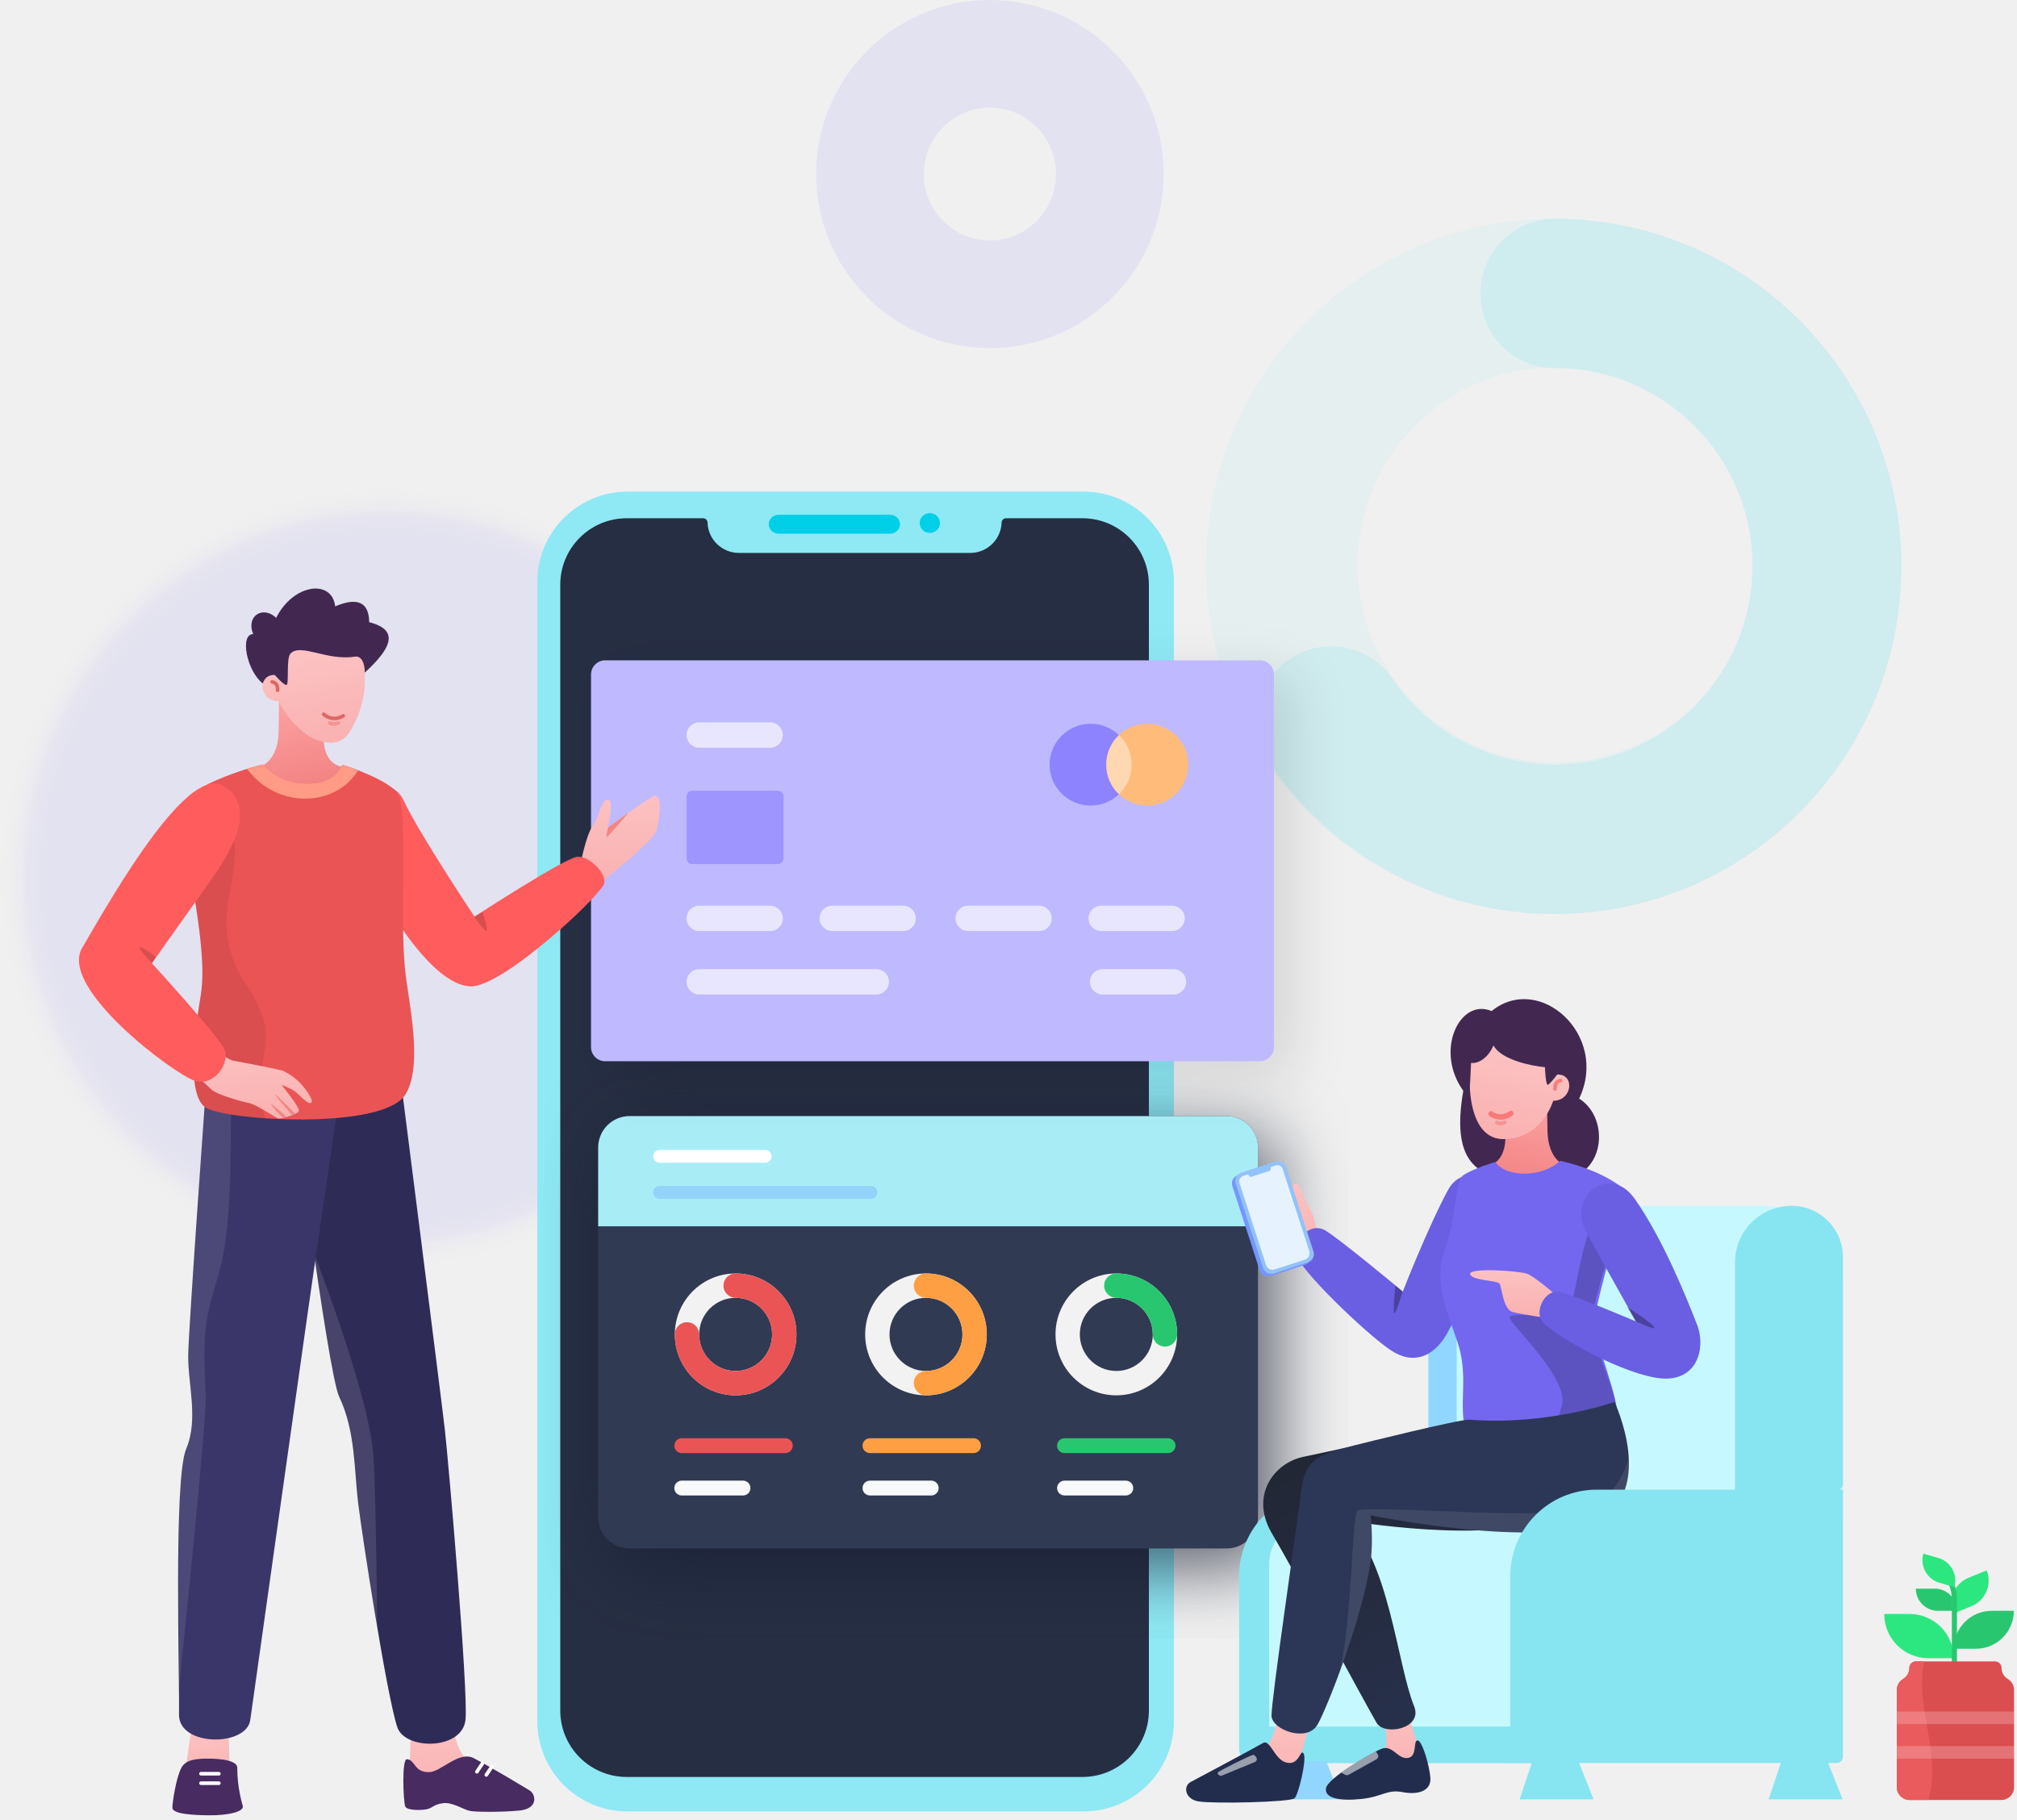
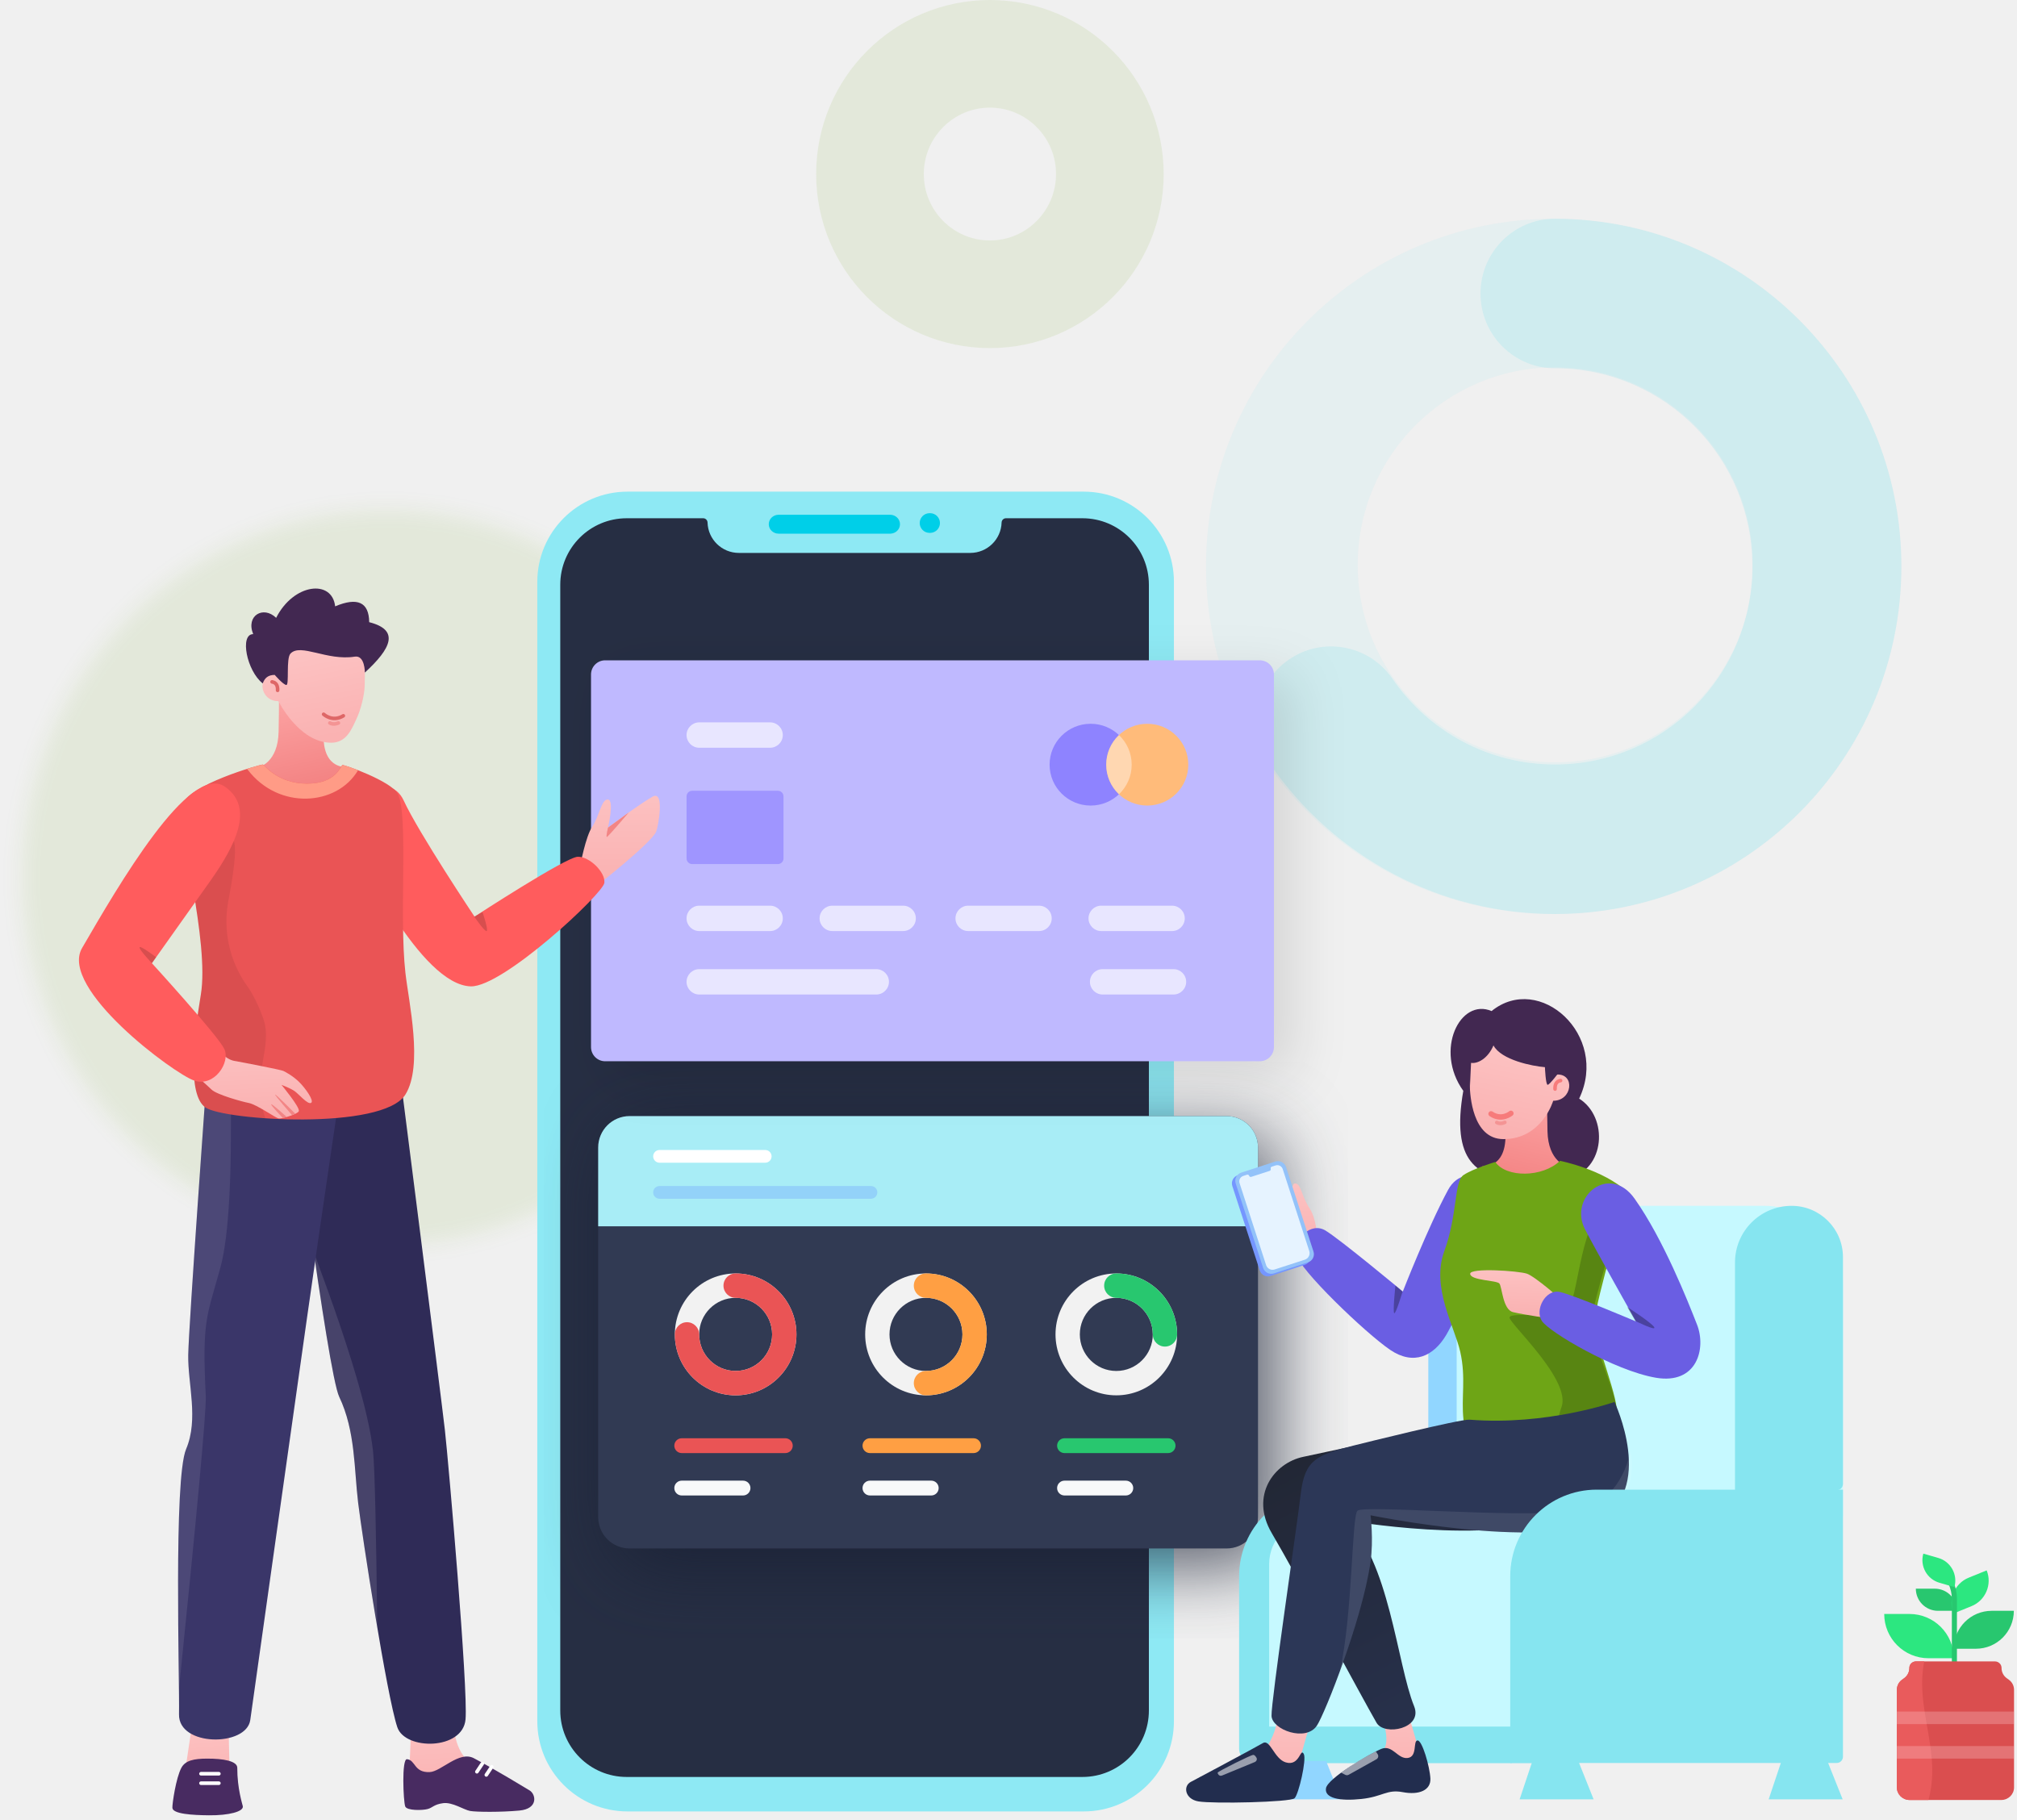
<svg xmlns="http://www.w3.org/2000/svg" width="562" height="507" viewBox="0 0 562 507" fill="none">
  <g id="Illustration">
    <g id="Shape">
      <g id="Oval" opacity="0.1" filter="url(#filter0_f)">
-         <ellipse cx="107.745" cy="244.5" rx="101.745" ry="102.5" fill="#7367F0" />
+         <ellipse cx="107.745" cy="244.5" rx="101.745" ry="102.5" fill="#6ea516" />
      </g>
      <path id="Oval_2" opacity="0.05" fill-rule="evenodd" clip-rule="evenodd" d="M336.032 157.826C336.032 104.326 379.404 60.956 432.906 60.956C486.408 60.956 529.78 104.326 529.78 157.826C529.78 211.326 486.408 254.696 432.906 254.696C379.404 254.696 336.032 211.326 336.032 157.826ZM488.389 157.386C488.389 126.988 463.745 102.346 433.347 102.346C402.948 102.346 378.304 126.988 378.304 157.386C378.304 187.784 402.948 212.426 433.347 212.426C463.745 212.426 488.389 187.784 488.389 157.386Z" fill="#00CFE8" />
-       <ellipse id="Oval_3" opacity="0.1" cx="275.822" cy="48.5" rx="33.416" ry="33.5" stroke="#7367F0" stroke-width="30" />
+       <ellipse id="Oval_3" opacity="0.1" cx="275.822" cy="48.5" rx="33.416" ry="33.5" stroke="#6ea516" stroke-width="30" />
      <path id="Path" opacity="0.1" d="M433.272 60.956C486.572 60.956 529.78 104.326 529.78 157.826C529.78 211.326 486.572 254.696 433.272 254.696C401.162 254.696 371.688 238.816 353.798 212.796C347.287 203.326 349.657 190.352 359.091 183.817C368.431 177.348 381.193 179.615 387.764 188.849L387.961 189.131C398.182 203.997 414.951 213.032 433.272 213.032C463.647 213.032 488.271 188.315 488.271 157.826C488.271 127.642 464.137 103.116 434.181 102.628L433.272 102.621C421.809 102.621 412.517 93.294 412.517 81.789C412.517 70.283 421.809 60.956 433.272 60.956Z" fill="#00CFE8" />
    </g>
    <g id="Mobile Banking App">
      <g id="Phone3">
        <path id="Rectangle" fill-rule="evenodd" clip-rule="evenodd" d="M149.71 162.137C149.71 148.254 160.964 137 174.847 137H301.957C315.84 137 327.094 148.254 327.094 162.137V479.625C327.094 493.508 315.84 504.762 301.957 504.762H174.847C160.964 504.762 149.71 493.508 149.71 479.625V162.137Z" fill="#8EE9F4" />
        <g id="Group 48">
          <path id="Rectangle_2" fill-rule="evenodd" clip-rule="evenodd" d="M156.107 162.933C156.107 152.703 164.4 144.411 174.629 144.411H195.926C196.585 144.411 197.124 144.935 197.144 145.594V145.594C197.28 150.315 201.147 154.072 205.87 154.072H270.352C275.075 154.072 278.942 150.315 279.079 145.594V145.594C279.098 144.935 279.637 144.411 280.297 144.411H301.593C311.822 144.411 320.115 152.703 320.115 162.933V476.634C320.115 486.863 311.822 495.156 301.593 495.156H174.629C164.4 495.156 156.107 486.863 156.107 476.634V162.933Z" fill="#262E43" />
          <mask id="mask0" mask-type="alpha" maskUnits="userSpaceOnUse" x="156" y="144" width="165" height="352">
            <path id="Rectangle_3" fill-rule="evenodd" clip-rule="evenodd" d="M156.107 162.933C156.107 152.703 164.4 144.411 174.629 144.411H195.926C196.585 144.411 197.124 144.935 197.144 145.594V145.594C197.28 150.315 201.147 154.072 205.87 154.072H270.352C275.075 154.072 278.942 150.315 279.079 145.594V145.594C279.098 144.935 279.637 144.411 280.297 144.411H301.593C311.822 144.411 320.115 152.703 320.115 162.933V476.634C320.115 486.863 311.822 495.156 301.593 495.156H174.629C164.4 495.156 156.107 486.863 156.107 476.634V162.933Z" fill="white" />
          </mask>
          <g mask="url(#mask0)">
            <ellipse id="Oval_4" cx="218.287" cy="357.888" rx="14.067" ry="14.053" fill="#E97EFF" fill-opacity="0.549" />
            <path id="Rectangle_4" fill-rule="evenodd" clip-rule="evenodd" d="M176.086 209.239C176.086 206.692 178.15 204.628 180.697 204.628H296.76C299.307 204.628 301.371 206.692 301.371 209.239V209.239C301.371 211.785 299.307 213.85 296.76 213.85H180.697C178.15 213.85 176.086 211.785 176.086 209.239V209.239Z" fill="#E97EFF" fill-opacity="0.549" />
          </g>
        </g>
        <path id="Path_2" d="M248.017 143.438C249.534 143.438 250.764 144.618 250.764 146.073C250.764 147.496 249.588 148.656 248.118 148.706L248.017 148.708H216.95C215.432 148.708 214.202 147.529 214.202 146.073C214.202 144.65 215.378 143.491 216.849 143.44L216.95 143.438H248.017Z" fill="#00CFE8" />
        <path id="Path_3" d="M259.151 142.999C260.669 142.999 261.899 144.228 261.899 145.744C261.899 147.226 260.723 148.434 259.252 148.487L259.151 148.489H259.007C257.49 148.489 256.26 147.26 256.26 145.744C256.26 144.262 257.436 143.054 258.907 143.001L259.007 142.999H259.151Z" fill="#00CFE8" />
      </g>
      <g id="BoardPieChart">
        <g id="Rectangle_5" filter="url(#filter1_d)">
          <path fill-rule="evenodd" clip-rule="evenodd" d="M166.672 319.757C166.672 314.921 170.592 311 175.429 311H341.763C346.6 311 350.52 314.921 350.52 319.757V422.729C350.52 427.565 346.6 431.486 341.763 431.486H175.429C170.592 431.486 166.672 427.565 166.672 422.729V319.757Z" fill="#313A53" />
        </g>
        <mask id="mask1" mask-type="alpha" maskUnits="userSpaceOnUse" x="166" y="311" width="185" height="121">
          <path id="Rectangle_6" fill-rule="evenodd" clip-rule="evenodd" d="M166.672 319.757C166.672 314.921 170.592 311 175.429 311H341.763C346.6 311 350.52 314.921 350.52 319.757V422.729C350.52 427.565 346.6 431.486 341.763 431.486H175.429C170.592 431.486 166.672 427.565 166.672 422.729V319.757Z" fill="white" />
        </mask>
        <g mask="url(#mask1)">
          <path id="Rectangle_7" fill-rule="evenodd" clip-rule="evenodd" d="M162.547 306.275H355.234V341.712H162.547L162.547 306.275Z" fill="#A8EDF6" />
          <path id="Rectangle_8" opacity="0.366" fill-rule="evenodd" clip-rule="evenodd" d="M181.992 332.262C181.992 331.284 182.785 330.49 183.764 330.49H242.682C243.66 330.49 244.453 331.284 244.453 332.262V332.262C244.453 333.241 243.66 334.034 242.682 334.034H183.764C182.785 334.034 181.992 333.241 181.992 332.262V332.262Z" fill="#6FA3FF" />
          <rect id="Rectangle_9" x="181.992" y="320.45" width="32.998" height="3.544" rx="1.772" fill="white" />
          <rect id="Rectangle_10" x="187.885" y="400.774" width="32.998" height="4.134" rx="2.067" fill="#EA5455" />
          <path id="Rectangle_11" fill-rule="evenodd" clip-rule="evenodd" d="M187.885 414.653C187.885 413.512 188.81 412.586 189.952 412.586H207.031C208.173 412.586 209.098 413.512 209.098 414.653V414.653C209.098 415.795 208.173 416.72 207.031 416.72H189.952C188.81 416.72 187.885 415.795 187.885 414.653V414.653Z" fill="#F8F9FA" />
          <rect id="Rectangle_12" x="240.329" y="400.774" width="32.998" height="4.134" rx="2.067" fill="#FF9F43" />
          <path id="Rectangle_13" fill-rule="evenodd" clip-rule="evenodd" d="M240.329 414.653C240.329 413.512 241.255 412.586 242.396 412.586H259.475C260.617 412.586 261.542 413.512 261.542 414.653V414.653C261.542 415.795 260.617 416.72 259.475 416.72H242.396C241.255 416.72 240.329 415.795 240.329 414.653V414.653Z" fill="#F8F9FA" />
          <rect id="Rectangle_14" x="294.541" y="400.774" width="32.998" height="4.134" rx="2.067" fill="#28C76F" />
          <path id="Rectangle_15" fill-rule="evenodd" clip-rule="evenodd" d="M294.541 414.653C294.541 413.512 295.467 412.586 296.608 412.586H313.687C314.829 412.586 315.754 413.512 315.754 414.653V414.653C315.754 415.795 314.829 416.72 313.687 416.72H296.608C295.467 416.72 294.541 415.795 294.541 414.653V414.653Z" fill="#F8F9FA" />
          <g id="Group 3">
            <path id="Oval_5" fill-rule="evenodd" clip-rule="evenodd" d="M311.04 388.814C320.396 388.814 327.981 381.211 327.981 371.834C327.981 362.456 320.396 354.853 311.04 354.853C301.683 354.853 294.099 362.456 294.099 371.834C294.099 381.211 301.683 388.814 311.04 388.814ZM311.04 382.022C305.426 382.022 300.875 377.46 300.875 371.834C300.875 366.207 305.426 361.645 311.04 361.645C316.654 361.645 321.204 366.207 321.204 371.834C321.204 377.46 316.654 382.022 311.04 382.022Z" fill="#F2F2F2" />
            <path id="Path_4" fill-rule="evenodd" clip-rule="evenodd" d="M327.981 371.834C327.981 362.456 320.396 354.853 311.04 354.853C309.168 354.853 307.651 356.374 307.651 358.249C307.651 360.125 309.168 361.645 311.04 361.645C316.59 361.645 321.101 366.104 321.203 371.642L321.204 371.834C321.204 373.709 322.721 375.23 324.593 375.23C326.464 375.23 327.981 373.709 327.981 371.834Z" fill="#28C76F" />
          </g>
          <g id="Group 4">
            <path id="Oval_6" fill-rule="evenodd" clip-rule="evenodd" d="M258.007 388.814C267.363 388.814 274.948 381.211 274.948 371.834C274.948 362.456 267.363 354.853 258.007 354.853C248.65 354.853 241.065 362.456 241.065 371.834C241.065 381.211 248.65 388.814 258.007 388.814ZM258.007 382.022C252.393 382.022 247.842 377.46 247.842 371.834C247.842 366.207 252.393 361.645 258.007 361.645C263.62 361.645 268.171 366.207 268.171 371.834C268.171 377.46 263.62 382.022 258.007 382.022Z" fill="#F2F2F2" />
            <path id="Path_5" d="M258.006 388.814C267.363 388.814 274.948 381.211 274.948 371.834C274.948 362.456 267.363 354.853 258.006 354.853C256.135 354.853 254.618 356.374 254.618 358.249C254.618 360.125 256.135 361.645 258.006 361.645C263.62 361.645 268.171 366.207 268.171 371.834C268.171 377.396 263.723 381.918 258.197 382.02L258.006 382.022C256.135 382.022 254.618 383.542 254.618 385.418C254.618 387.293 256.135 388.814 258.006 388.814Z" fill="#FF9F43" />
          </g>
          <g id="Group 6">
            <path id="Oval_7" fill-rule="evenodd" clip-rule="evenodd" d="M204.973 388.814C214.33 388.814 221.915 381.211 221.915 371.834C221.915 362.456 214.33 354.853 204.973 354.853C195.617 354.853 188.032 362.456 188.032 371.834C188.032 381.211 195.617 388.814 204.973 388.814ZM204.973 382.022C199.36 382.022 194.809 377.46 194.809 371.834C194.809 366.207 199.36 361.645 204.973 361.645C210.587 361.645 215.138 366.207 215.138 371.834C215.138 377.46 210.587 382.022 204.973 382.022Z" fill="#F2F2F2" />
            <path id="Path_6" fill-rule="evenodd" clip-rule="evenodd" d="M188.032 371.834C188.032 381.211 195.617 388.814 204.973 388.814C214.33 388.814 221.915 381.211 221.915 371.834C221.915 362.456 214.33 354.853 204.973 354.853C203.102 354.853 201.585 356.374 201.585 358.249C201.585 360.125 203.102 361.645 204.973 361.645C210.587 361.645 215.138 366.207 215.138 371.834C215.138 377.46 210.587 382.022 204.973 382.022C199.36 382.022 194.809 377.46 194.809 371.834C194.809 369.958 193.292 368.437 191.42 368.437C189.549 368.437 188.032 369.958 188.032 371.834Z" fill="#EA5455" />
          </g>
        </g>
      </g>
      <g id="VisaCard2">
        <g id="Rectangle_16" filter="url(#filter2_d)">
          <path fill-rule="evenodd" clip-rule="evenodd" d="M168.62 184H351.014C353.192 184 354.958 185.771 354.958 187.955V291.769C354.958 293.953 353.192 295.723 351.014 295.723H168.62C166.442 295.723 164.677 293.953 164.677 291.769V187.955C164.677 185.771 166.442 184 168.62 184Z" fill="#BFB9FF" />
        </g>
        <g id="Group 46">
          <g id="Group 45">
            <g id="Group 43">
              <ellipse id="Oval_8" cx="303.887" cy="213.077" rx="11.437" ry="11.395" fill="#8E83FF" />
              <ellipse id="Oval Copy 10" cx="319.661" cy="213.077" rx="11.437" ry="11.395" fill="#FFBB7A" />
              <path id="Path_7" fill-rule="evenodd" clip-rule="evenodd" d="M311.67 204.925L311.775 204.827C313.961 206.902 315.323 209.831 315.323 213.077C315.323 216.323 313.961 219.252 311.775 221.327C309.587 219.253 308.225 216.323 308.225 213.077C308.225 209.882 309.544 206.994 311.67 204.925L311.775 204.827L311.67 204.925Z" fill="white" fill-opacity="0.416" />
            </g>
            <path id="Rectangle_17" fill-rule="evenodd" clip-rule="evenodd" d="M192.873 220.346H216.732C217.604 220.346 218.31 221.05 218.31 221.918V239.207C218.31 240.075 217.604 240.779 216.732 240.779H192.873C192.002 240.779 191.296 240.075 191.296 239.207V221.918C191.296 221.05 192.002 220.346 192.873 220.346Z" fill="#9F95FF" />
          </g>
          <g id="Group 44">
            <path id="Rectangle_18" fill-rule="evenodd" clip-rule="evenodd" d="M194.845 252.37H214.563C216.524 252.37 218.113 253.953 218.113 255.906C218.113 257.859 216.524 259.443 214.563 259.443H194.845C192.885 259.443 191.296 257.859 191.296 255.906C191.296 253.953 192.885 252.37 194.845 252.37Z" fill="white" fill-opacity="0.647" />
            <path id="Rectangle_19" fill-rule="evenodd" clip-rule="evenodd" d="M194.845 270.052H244.141C246.101 270.052 247.69 271.635 247.69 273.588C247.69 275.541 246.101 277.125 244.141 277.125H194.845C192.885 277.125 191.296 275.541 191.296 273.588C191.296 271.635 192.885 270.052 194.845 270.052Z" fill="white" fill-opacity="0.647" />
            <path id="Rectangle_20" fill-rule="evenodd" clip-rule="evenodd" d="M307.239 270.052H326.957C328.917 270.052 330.506 271.635 330.506 273.588C330.506 275.541 328.917 277.125 326.957 277.125H307.239C305.279 277.125 303.689 275.541 303.689 273.588C303.689 271.635 305.279 270.052 307.239 270.052Z" fill="white" fill-opacity="0.647" />
            <path id="Rectangle_21" fill-rule="evenodd" clip-rule="evenodd" d="M194.845 201.289H214.563C216.524 201.289 218.113 202.872 218.113 204.825C218.113 206.778 216.524 208.362 214.563 208.362H194.845C192.885 208.362 191.296 206.778 191.296 204.825C191.296 202.872 192.885 201.289 194.845 201.289Z" fill="white" fill-opacity="0.647" />
            <path id="Rectangle Copy 38" fill-rule="evenodd" clip-rule="evenodd" d="M231.915 252.37H251.634C253.594 252.37 255.183 253.953 255.183 255.906C255.183 257.859 253.594 259.443 251.634 259.443H231.915C229.955 259.443 228.366 257.859 228.366 255.906C228.366 253.953 229.955 252.37 231.915 252.37Z" fill="white" fill-opacity="0.647" />
            <path id="Rectangle Copy 39" fill-rule="evenodd" clip-rule="evenodd" d="M269.775 252.37H289.493C291.453 252.37 293.042 253.953 293.042 255.906C293.042 257.859 291.453 259.443 289.493 259.443H269.775C267.815 259.443 266.226 257.859 266.226 255.906C266.226 253.953 267.815 252.37 269.775 252.37Z" fill="white" fill-opacity="0.647" />
            <path id="Rectangle Copy 40" fill-rule="evenodd" clip-rule="evenodd" d="M306.845 252.37H326.563C328.524 252.37 330.113 253.953 330.113 255.906C330.113 257.859 328.524 259.443 326.563 259.443H306.845C304.885 259.443 303.296 257.859 303.296 255.906C303.296 253.953 304.885 252.37 306.845 252.37Z" fill="white" fill-opacity="0.647" />
          </g>
        </g>
      </g>
      <g id="Men1.1">
        <g id="LLeg">
          <path id="Path_8" fill-rule="evenodd" clip-rule="evenodd" d="M126.372 479.69C126.372 479.69 126.236 488.374 131.569 491.458C136.901 494.543 145.162 500.274 145.162 500.274L113.735 501.339L114.631 479.612L126.372 479.69Z" fill="url(#paint0_linear)" />
          <path id="Path_9" fill-rule="evenodd" clip-rule="evenodd" d="M113.405 490.205C115.835 490.456 115.304 493.971 119.713 493.8C122.926 493.675 127.937 487.749 132.059 489.944C138.35 493.294 145.727 497.812 147.536 498.887C149.345 499.963 150.06 504.021 144.715 504.519C139.603 504.995 132.704 504.942 130.976 504.627C129.247 504.312 126.041 502.107 123.461 502.459C120.882 502.812 120.588 503.702 119.147 504.095C117.705 504.489 113.354 504.575 112.903 503.36C112.385 501.966 111.866 490.047 113.405 490.205Z" fill="#482B61" />
          <path id="Path_10" fill-rule="evenodd" clip-rule="evenodd" d="M110.969 295.474C110.969 295.474 122.957 389.573 123.959 398.472C124.961 407.371 130.465 470.679 129.712 479.123C128.944 487.723 112.857 487.769 110.699 481.281C107.745 472.4 100.916 428.014 99.787 418.746C98.658 409.477 99.054 398.716 94.516 389.225C91.266 382.43 80.513 297.886 80.513 297.886L110.969 295.474Z" fill="#2F2B57" />
          <path id="Path_11" opacity="0.591" fill-rule="evenodd" clip-rule="evenodd" d="M103.922 404.214L103.965 404.637C104.422 409.552 104.806 425.834 105.116 453.481L104.426 449.352C102.262 436.258 100.34 423.287 99.787 418.746C98.681 409.67 99.038 399.163 94.793 389.82L94.515 389.225C93.085 386.234 90.201 368.185 87.421 348.911L88.294 351.248C97.578 376.216 102.787 393.871 103.922 404.214Z" fill="white" fill-opacity="0.192" />
          <path id="Path 10" d="M134.382 491.454L132.879 493.704" stroke="white" stroke-linecap="round" />
          <path id="Path 10_2" d="M137.007 492.334L135.504 494.584" stroke="white" stroke-linecap="round" />
        </g>
        <g id="RLeg">
          <path id="Path_12" fill-rule="evenodd" clip-rule="evenodd" d="M53.349 481.682L50.536 500.672L64.13 500.604L63.685 481.329L53.349 481.682Z" fill="url(#paint1_linear)" />
          <path id="Path_13" fill-rule="evenodd" clip-rule="evenodd" d="M48.032 503.745C47.986 502.637 49.018 495.451 50.536 492.605C51.638 490.542 54.08 490.058 57.654 490.044C62.264 490.026 66.117 490.723 66.112 492.605C66.096 498.366 67.556 502.796 67.654 503.302C67.943 504.787 63.819 505.896 58.188 505.839C53.578 505.794 48.102 505.473 48.032 503.745Z" fill="#482B61" />
          <path id="Path_14" fill-rule="evenodd" clip-rule="evenodd" d="M95.56 298.563C95.56 298.563 89.327 340.561 85.554 367.134C81.847 393.245 70.868 471.132 69.733 479.285C68.691 486.77 49.68 486.77 49.88 477.705C50.08 468.64 48.32 412.152 51.86 403.789C55.4 395.425 52.318 385.692 52.447 377.567C52.576 369.442 57.667 299.106 57.667 299.106L95.56 298.563Z" fill="#3A3669" />
          <path id="Path_15" opacity="0.462" fill-rule="evenodd" clip-rule="evenodd" d="M61.462 353.024L61.164 354.105C57.556 367.072 56.31 368.241 57.333 388.923L57.343 389.344C57.379 394.547 54.904 421.474 49.919 470.126L49.897 467.101C49.722 447.254 48.991 411.369 51.77 404.014L51.86 403.789C55.4 395.425 52.318 385.692 52.446 377.567C52.576 369.442 57.667 299.106 57.667 299.106L64.17 299.012L64.236 302.234C64.704 327.396 63.779 344.326 61.462 353.024V353.024Z" fill="white" fill-opacity="0.192" />
          <path id="Path 9" d="M56.007 494.256H60.983" stroke="white" stroke-linecap="round" />
          <path id="Path 9_2" d="M56.007 496.894H60.983" stroke="white" stroke-linecap="round" />
        </g>
        <g id="Head">
          <path id="Path_16" fill-rule="evenodd" clip-rule="evenodd" d="M72.242 213.711C72.242 213.711 77.449 212.483 77.63 203.907C77.811 195.331 77.684 192.404 77.684 192.404L90.029 192.196C90.029 192.196 90.154 201.754 90.155 205.21C90.16 214.495 96.597 213.711 96.597 213.711C96.597 213.711 95.259 221.24 84.866 221.827C76.751 222.287 72.242 213.711 72.242 213.711Z" fill="url(#paint2_linear)" />
          <g id="Head1">
            <path id="Path_17" fill-rule="evenodd" clip-rule="evenodd" d="M76.552 188.069C71.435 187.87 72.269 195.399 77.585 195.389C77.585 195.389 83.297 206.933 92.265 206.963C96.585 206.977 97.996 203.11 99.291 200.395C100.586 197.68 101.536 193.619 101.615 191.132C101.7 188.481 101.711 179.77 101.711 179.77L76.352 179.759L76.552 188.069Z" fill="url(#paint3_linear)" />
            <path id="Path_18" d="M91.906 201.462C92.673 201.885 93.585 201.781 94.292 201.462" stroke="#F49494" stroke-linecap="round" />
            <path id="Path 8" d="M77.349 192.367C77.401 191.159 77.035 190.2 75.81 190.008" stroke="#DE6767" stroke-linecap="round" />
            <path id="Path_19" fill-rule="evenodd" clip-rule="evenodd" d="M76.551 188.069C76.551 188.069 78.904 190.799 79.774 190.874C80.645 190.949 79.653 183.487 80.934 182.128C83.75 179.14 91.107 184.216 98.844 182.976C101.71 182.517 101.659 187.415 101.659 187.415C108.892 180.786 111.514 175.557 102.871 173.373C102.802 167.763 99.591 166.355 93.382 168.957C92.552 161.378 81.824 162.522 76.941 172.164C73.407 168.707 68.439 171.498 70.547 176.699C66.741 176.699 68.724 186.925 73.21 190.439C73.745 188.904 74.723 188.069 76.551 188.069Z" fill="#422851" />
            <path id="Path_20" d="M90.171 199.031C90.171 199.031 92.607 201.335 95.666 199.459" stroke="#DE6767" stroke-linecap="round" />
          </g>
        </g>
        <g id="LArm">
          <g id="Group 3_2">
            <path id="Path_21" fill-rule="evenodd" clip-rule="evenodd" d="M161.671 241.247C161.671 241.247 163.135 233.107 165.072 230.255C167.01 227.403 167.574 222.61 169.402 222.786C171.23 222.963 169.399 230.614 169.399 230.614C169.399 230.614 177.923 224.219 181.79 222.015C185.319 220.006 183.383 230.404 182.831 231.729C181.518 234.885 166.322 246.793 166.322 246.793C166.322 246.793 162.003 241.971 161.671 241.247Z" fill="url(#paint4_linear)" />
            <path id="Path_22" fill-rule="evenodd" clip-rule="evenodd" d="M169.4 230.614C169.4 230.614 168.77 233.231 169.084 233.231C169.399 233.231 175.184 226.405 175.184 226.405L169.4 230.614Z" fill="#F28585" />
          </g>
          <path id="Path_23" fill-rule="evenodd" clip-rule="evenodd" d="M112.464 223.029C116.632 232.068 132.22 255.423 132.22 255.423C132.22 255.423 157.765 238.768 161.016 238.734C164.266 238.699 168.68 243.012 168.402 245.989C168.125 248.966 140.156 275.074 131.186 274.854C117.238 274.512 99.747 238.241 97.951 233.393C93.141 220.407 108.398 214.213 112.464 223.029Z" fill="#FF5C5D" />
          <path id="Path 5" fill-rule="evenodd" clip-rule="evenodd" d="M132.128 255.406C132.128 255.406 135.078 259.727 135.606 259.444C136.135 259.16 134.447 254.161 134.447 254.161L132.128 255.406Z" fill="black" fill-opacity="0.16" />
        </g>
        <g id="Body">
          <path id="Path_24" fill-rule="evenodd" clip-rule="evenodd" d="M50.768 224.475C49.459 230.751 58.422 262.381 55.956 277.178C54.006 288.882 52.144 304.996 57.199 308.573C62.345 312.216 106.644 315.108 112.959 304.996C117.968 296.973 113.867 279.182 112.959 271.066C111.147 254.875 113.883 226.894 110.809 221.171C108.902 217.621 95.902 213.043 95.413 213.185C94.925 213.327 93.777 218.357 85.557 218.357C77.337 218.357 73.707 213.185 73.265 213.043C72.823 212.901 51.952 218.798 50.768 224.475Z" fill="#EA5455" />
          <path id="Path_25" fill-rule="evenodd" clip-rule="evenodd" d="M73.244 213.041L73.265 213.043C73.707 213.185 77.337 218.357 85.557 218.357C93.777 218.357 94.925 213.327 95.413 213.185C95.59 213.134 97.396 213.697 99.722 214.606L99.712 214.713C93.836 224.579 77.677 225.795 69.04 214.507L68.845 214.246L69.808 213.947C71.573 213.411 72.835 213.088 73.178 213.045L73.244 213.041Z" fill="#FF9B86" />
          <path id="Path_26" fill-rule="evenodd" clip-rule="evenodd" d="M50.796 228.834L51.52 228.935C59.204 230.034 63.71 231.773 65.039 234.152C65.911 235.712 65.506 240.991 63.823 249.988L63.644 250.932C62.083 259.088 63.868 267.524 68.58 274.33L68.845 274.707C70.439 276.936 71.908 279.872 73.252 283.514C76.372 291.962 69.737 299.081 73.939 311.649L73.081 311.586C65.27 310.988 58.953 309.815 57.199 308.573C52.144 304.996 54.006 288.882 55.956 277.179C58.054 264.588 51.878 239.811 50.796 228.834Z" fill="black" fill-opacity="0.067" />
        </g>
        <g id="Rarm">
          <g id="Group 2">
            <path id="Path_27" fill-rule="evenodd" clip-rule="evenodd" d="M59.774 291.701C59.774 291.701 62.723 295.18 65.24 295.613C67.757 296.046 78.291 298.106 78.934 298.411C79.542 298.7 81.62 299.794 83.397 301.549C84.937 303.07 87.6 306.677 86.707 307.297C85.752 307.961 83.175 304.708 81.882 303.904C80.526 303.061 78.442 302.314 78.442 302.314C78.442 302.314 83.597 308.533 83.269 309.619C83.03 310.412 78.646 311.767 77.709 311.665C76.772 311.563 71.607 307.782 69.285 307.341C67.675 307.037 60.466 305.084 58.946 303.618C57.425 302.151 54.006 299.174 54.006 299.174L59.774 291.701Z" fill="url(#paint5_linear)" />
            <path id="Path_28" fill-rule="evenodd" clip-rule="evenodd" d="M82.275 310.34C82.275 310.34 76.88 304.905 76.655 304.997C76.43 305.09 81.356 310.719 81.356 310.719L82.275 310.34Z" fill="#F28585" />
            <path id="Path_29" fill-rule="evenodd" clip-rule="evenodd" d="M79.871 311.233C79.871 311.233 75.829 307.53 75.565 307.709C75.301 307.887 78.802 311.535 78.802 311.535L79.871 311.233Z" fill="#F28585" />
          </g>
          <path id="Path_30" fill-rule="evenodd" clip-rule="evenodd" d="M62.706 219.232C71.036 225.093 65.471 235.748 58.56 245.521C52.105 254.65 42.321 268.401 42.321 268.401C42.321 268.401 60.718 288.554 62.496 292.282C64.273 296.011 59.734 303.014 54.093 301.101C48.45 299.189 16.343 275.404 22.872 264.164C32.845 246.995 52.868 212.309 62.706 219.232Z" fill="#FF5C5D" />
          <path id="Path 6" fill-rule="evenodd" clip-rule="evenodd" d="M42.321 268.401C42.321 268.401 38.546 264.407 38.898 263.945C39.251 263.482 43.506 266.747 43.506 266.747L42.321 268.401Z" fill="black" fill-opacity="0.16" />
        </g>
      </g>
      <g id="Group 7">
        <path id="Rectangle_22" fill-rule="evenodd" clip-rule="evenodd" d="M345.257 439.204C345.257 425.888 356.052 415.093 369.368 415.093L437.966 415.093V487.26C437.966 489.469 436.175 491.26 433.966 491.26H349.257C347.048 491.26 345.257 489.469 345.257 487.26L345.257 439.204Z" fill="#86E5F0" />
        <path id="Rectangle_23" fill-rule="evenodd" clip-rule="evenodd" d="M353.633 476.224L421.269 476.224V491.26H353.633L353.633 476.224Z" fill="#86E5F0" />
        <path id="Path_31" fill-rule="evenodd" clip-rule="evenodd" d="M439.769 490.715L444.035 501.401H423.41L426.984 490.715H439.769Z" fill="#86E5F0" />
        <path id="Path_32" fill-rule="evenodd" clip-rule="evenodd" d="M369.497 490.715L373.764 501.401H353.139L356.713 490.715H369.497Z" fill="#91D6FF" />
        <path id="Path_33" fill-rule="evenodd" clip-rule="evenodd" d="M509.161 490.715L513.428 501.401H492.803L496.377 490.715H509.161Z" fill="#86E5F0" />
        <path id="Rectangle_24" fill-rule="evenodd" clip-rule="evenodd" d="M397.97 360.481C397.97 347.368 408.449 336.659 421.558 336.375L438.492 336.008V422.277H397.97L397.97 360.481Z" fill="#91D6FF" />
        <path id="Rectangle_25" fill-rule="evenodd" clip-rule="evenodd" d="M405.875 360.119C405.875 346.803 416.67 336.008 429.986 336.008H491.667C503.729 336.008 513.507 345.786 513.507 357.848V422.288C513.507 423.253 512.725 424.035 511.76 424.035H405.875L405.875 360.119Z" fill="#C6F9FF" />
        <path id="Rectangle_26" fill-rule="evenodd" clip-rule="evenodd" d="M483.427 351.792C483.427 343.074 490.493 336.008 499.21 336.008V336.008C507.106 336.008 513.507 342.409 513.507 350.305V413.499C513.507 414.464 512.725 415.246 511.76 415.246H483.427V351.792Z" fill="#86E5F0" />
        <path id="Rectangle_27" fill-rule="evenodd" clip-rule="evenodd" d="M353.633 435.799C353.633 428.84 359.274 423.199 366.233 423.199H433.69V481.124H353.633V435.799Z" fill="#C6F9FF" />
        <g id="Wom1.4">
          <g id="Head_2">
            <path id="Path_34" fill-rule="evenodd" clip-rule="evenodd" d="M436.719 328.514C447.465 326.01 448.172 311.252 440.003 306.133C448.428 288.461 428.945 270.915 415.599 281.736C406.85 277.989 399.579 292.611 407.72 303.968C404.307 323.468 411.254 328.509 423.777 328.723L436.719 328.514Z" fill="#422851" />
            <path id="Path_35" fill-rule="evenodd" clip-rule="evenodd" d="M436.585 324.989C436.585 324.989 431.358 323.762 431.176 315.192C430.995 306.622 431.122 303.696 431.122 303.696L419.608 303.488C419.608 303.488 419.483 313.039 419.481 316.494C419.476 325.773 413.015 324.989 413.015 324.989C413.015 324.989 414.358 332.513 424.791 333.1C432.937 333.559 436.585 324.989 436.585 324.989Z" fill="url(#paint6_linear)" />
            <path id="Path_36" fill-rule="evenodd" clip-rule="evenodd" d="M433.807 299.417C438.944 299.218 438.106 306.741 432.77 306.731C432.77 306.731 429.671 317.419 418.912 317.419C410.173 317.419 409.605 304.962 409.526 302.477C409.44 299.828 409.43 291.123 409.43 291.123L434.007 291.112L433.807 299.417Z" fill="url(#paint7_linear)" />
            <path id="Path_37" d="M420.985 310.239C420.985 310.239 418.423 312.41 415.454 310.377" stroke="#F77B7B" stroke-width="1.5" stroke-linecap="round" />
            <path id="Path_38" d="M419.294 312.753C418.497 313.121 417.729 313.148 417.044 312.781" stroke="#F49494" stroke-linecap="round" />
            <path id="Path 8_2" d="M433.284 303.463C433.231 302.256 433.599 301.297 434.829 301.105" stroke="#F77B7B" stroke-linecap="round" />
            <path id="Path_39" fill-rule="evenodd" clip-rule="evenodd" d="M434.62 298.487C434.62 298.487 431.805 302.267 431.234 302.287C430.664 302.307 430.464 297.371 430.464 297.371C427.011 297.107 418.271 295.366 416.128 291.309C414.63 294.888 411.766 296.478 409.884 296.173L409.527 303.778L408.649 288.489H435.309L434.62 298.487Z" fill="#422851" />
          </g>
          <g id="LLeg_2">
            <path id="Path_40" fill-rule="evenodd" clip-rule="evenodd" d="M383.979 476.119C383.979 476.119 388.587 485.431 384.809 488.365C381.026 491.3 371.033 496.801 371.033 496.801L397.508 495.136L391.623 474.826L383.979 476.119Z" fill="url(#paint8_linear)" />
            <path id="Path_41" fill-rule="evenodd" clip-rule="evenodd" d="M394.947 484.981C393.64 485.134 395.035 489.535 392.207 489.87C389.383 490.204 388.011 486.034 384.808 487.356C381.604 488.678 369.92 495.513 369.46 498.307C368.994 501.1 373.347 501.922 379.317 501.291C385.287 500.66 386.387 498.535 390.869 499.391C395.345 500.247 398.699 498.883 398.551 495.61C398.403 492.338 396.253 484.828 394.947 484.981Z" fill="#222D4E" />
            <path id="Path 14" fill-rule="evenodd" clip-rule="evenodd" d="M383.346 488.034L383.856 488.799C384.18 489.285 384.021 489.943 383.511 490.227L375.781 494.543C375.491 494.706 375.138 494.713 374.841 494.562L373.672 493.968C375.597 492.573 377.172 491.524 378.912 490.495C380.248 489.704 381.727 488.889 383.346 488.034Z" fill="white" fill-opacity="0.541" />
            <path id="Path_42" fill-rule="evenodd" clip-rule="evenodd" d="M423.859 394.043C415.844 394.402 371.235 404.274 363.13 405.951C355.026 407.628 348.174 416.704 354.354 427.213C361.295 439.01 379.205 472.514 383.554 480.066C385.706 483.805 396.564 481.709 394.014 475.434C389.259 463.738 387.051 434.356 374.929 423.643C374.929 423.643 415.695 430.742 433.304 422.61C446.102 416.699 443.207 393.178 423.859 394.043Z" fill="url(#paint9_linear)" />
          </g>
          <g id="LArm_2">
            <path id="Path_43" fill-rule="evenodd" clip-rule="evenodd" d="M367.069 346.62C367.069 346.62 367.159 340.095 364.878 336.684C362.597 333.274 362.506 329.652 360.78 329.77C359.053 329.889 360.763 338.309 360.763 338.309C360.763 338.309 358.572 337.471 356.999 336.412C355.425 335.353 350.653 330.131 349.538 331.057C347.647 332.633 350.693 341.527 352.351 343.305C354.015 345.083 363.106 350.932 363.106 350.932L367.069 346.62Z" fill="url(#paint10_linear)" />
            <path id="Path_44" fill-rule="evenodd" clip-rule="evenodd" d="M416.324 342.71C412.596 351.363 405.769 367.258 402.955 372C399.428 377.939 393.866 380.556 387.354 376.149C380.512 371.519 361.671 353.46 361.119 349.369C360.572 345.279 365.183 340.37 369.355 342.912C373.528 345.453 390.866 359.89 390.866 359.89C390.866 359.89 397.863 341.943 403.492 331.546C408.366 322.551 421.999 329.556 416.324 342.71Z" fill="#6A5EE3" />
            <path id="Path_45" fill-rule="evenodd" clip-rule="evenodd" d="M390.793 359.899C390.793 359.899 388.914 366.277 388.474 365.908C388.035 365.538 388.81 358.232 388.81 358.232L390.793 359.899Z" fill="black" fill-opacity="0.303" />
          </g>
          <g id="PhoneMini4">
            <g id="Group 3_3">
              <path id="Rectangle_28" d="M343.366 330.492C342.956 329.231 343.646 327.877 344.907 327.468L354.376 324.391C355.637 323.981 356.991 324.671 357.4 325.932L365.043 349.452C365.452 350.713 364.762 352.067 363.502 352.477L354.032 355.553C352.772 355.963 351.418 355.273 351.008 354.013L343.366 330.492Z" fill="#7596FF" />
              <rect id="Rectangle_29" x="343.561" y="327.497" width="14.757" height="29.531" rx="2.4" transform="rotate(-18 343.561 327.497)" fill="#93C2F9" />
              <path id="Rectangle_30" d="M346.395 327.685L347.46 327.339C347.677 327.268 347.908 327.366 348.012 327.56L348.045 327.637C348.124 327.881 348.387 328.015 348.63 327.936L353.763 326.268C353.98 326.198 354.109 325.983 354.08 325.764L354.061 325.683C353.982 325.438 354.115 325.176 354.359 325.097L355.418 324.753C356.205 324.497 357.047 324.894 357.36 325.645L357.406 325.767V325.767L364.806 348.613C365.128 349.611 364.582 350.681 363.587 351.006L355.166 353.742C354.213 354.053 353.193 353.567 352.822 352.652L352.776 352.524C352.775 352.524 352.775 352.523 352.777 352.522L345.378 329.681C345.108 328.849 345.563 327.955 346.395 327.685Z" fill="#E6F3FF" />
            </g>
          </g>
          <g id="Body_2">
-             <path id="Path_46" fill-rule="evenodd" clip-rule="evenodd" d="M453.585 332.284C453.585 332.284 444.6 362.387 444.334 368.085C444.068 373.784 451.683 390.533 450.386 394.766C447.397 404.548 409.233 408.761 407.775 395.601C407.095 389.463 408.51 383.955 406.879 376.723C405.254 369.492 398.723 358.745 402.428 348.642C406.132 338.538 405.139 329.191 407.789 327.424C410.439 325.657 416.632 323.781 416.632 323.781C419.644 328.216 429.812 328.151 434.664 323.468C434.664 323.468 446.718 325.808 453.585 332.284Z" fill="#7367F0" />
+             <path id="Path_46" fill-rule="evenodd" clip-rule="evenodd" d="M453.585 332.284C453.585 332.284 444.6 362.387 444.334 368.085C444.068 373.784 451.683 390.533 450.386 394.766C447.397 404.548 409.233 408.761 407.775 395.601C407.095 389.463 408.51 383.955 406.879 376.723C405.254 369.492 398.723 358.745 402.428 348.642C406.132 338.538 405.139 329.191 407.789 327.424C410.439 325.657 416.632 323.781 416.632 323.781C419.644 328.216 429.812 328.151 434.664 323.468C434.664 323.468 446.718 325.808 453.585 332.284Z" fill="#6ea516" />
            <path id="Path_47" fill-rule="evenodd" clip-rule="evenodd" d="M445.534 337.16C439.545 346.67 439.563 363.228 436.346 365.396C433.13 367.565 420.61 365.437 420.61 367.154C420.61 368.871 437.911 384.61 435.071 392.133C433.584 396.073 433.987 399.597 436.281 402.707L437.03 402.543C443.847 401.002 449.327 398.234 450.386 394.766C451.683 390.533 443.19 373.784 443.456 368.085C443.682 363.248 450.823 340.826 452.977 334.159C451.223 331.064 448.743 332.064 445.534 337.16Z" fill="black" fill-opacity="0.199" />
          </g>
          <g id="RArm">
            <path id="Path_48" fill-rule="evenodd" clip-rule="evenodd" d="M435.32 362.39C435.32 362.39 427.752 355.688 425.436 354.911C423.119 354.133 409.551 353.199 409.637 354.956C409.734 356.839 417.021 356.73 417.776 357.657C418.531 358.583 418.703 364.914 421.557 365.624C424.406 366.335 432.946 367.561 432.946 367.561L435.32 362.39Z" fill="url(#paint11_linear)" />
            <path id="Path_49" fill-rule="evenodd" clip-rule="evenodd" d="M455.454 334.014C463.427 345.273 470.234 362.424 472.847 369.111C475.46 375.798 472.824 385.883 461.335 383.903C449.865 381.928 431.617 371.198 429.598 368.068C427.579 364.938 430.646 359.242 434.509 359.987C438.087 360.677 455.838 368.229 455.838 368.229C455.838 368.229 444.418 347.976 441.63 342.546C436.972 333.479 448.431 324.093 455.454 334.014Z" fill="#6A5EE3" />
            <path id="Path_50" fill-rule="evenodd" clip-rule="evenodd" d="M455.658 368.091C455.658 368.091 461.639 371.064 460.91 369.817C460.18 368.57 453.376 364.189 453.376 364.189L455.658 368.091Z" fill="black" fill-opacity="0.303" />
          </g>
          <g id="RLeg_2">
            <path id="Path_51" fill-rule="evenodd" clip-rule="evenodd" d="M356.139 476.493C356.139 476.493 356.278 487.453 347.252 491.551C338.231 495.648 331.804 495.402 332.622 498.57C333.44 501.737 356.92 501.609 359.112 499.132C360.981 497.024 365.045 477.399 366.164 478.9L356.139 476.493Z" fill="url(#paint12_linear)" />
            <path id="Path_52" fill-rule="evenodd" clip-rule="evenodd" d="M363.281 488.761C362.273 486.813 362.209 492.295 358.234 491.087C355.007 490.106 353.904 484.495 351.865 485.724C349.827 486.953 331.88 496.482 331.778 496.539C329.568 497.73 330.186 501.338 333.918 501.968C338.065 502.667 359.551 502.196 360.704 501.09C361.857 499.984 364.089 490.324 363.281 488.761Z" fill="#222D4E" />
            <path id="Path 14_2" fill-rule="evenodd" clip-rule="evenodd" d="M349.211 489.001C349.534 489.001 349.844 489.375 350.079 489.765C350.358 490.228 350.106 490.8 349.607 491.006L340.52 494.75C340.179 494.89 339.78 494.84 339.543 494.558C339.366 494.346 339.217 494.097 339.301 493.923C339.476 493.557 348.534 489.001 349.211 489.001Z" fill="white" fill-opacity="0.541" />
            <path id="Path_53" fill-rule="evenodd" clip-rule="evenodd" d="M449.852 390.655C449.852 390.655 461.504 415.278 445.129 423.733C429.293 431.91 381.884 422.239 381.884 422.239C381.884 422.239 382.731 429.064 381.884 435.15C379.672 451.047 369.149 477.532 366.923 480.86C363.844 485.462 354.465 481.991 354.289 478.159C354.112 474.327 361.359 425.387 362.461 416.054C363.557 406.721 367.018 405.365 377.127 402.814C379.45 402.228 406.914 395.398 409.43 395.597C431.048 397.308 449.852 390.655 449.852 390.655Z" fill="#2C3757" />
            <path id="Path_54" opacity="0.462" fill-rule="evenodd" clip-rule="evenodd" d="M437.078 421.192C421.4 422.95 379.892 419.326 378.225 420.973C376.633 422.545 376.899 449.892 373.328 465.721L373.871 464.226C377.229 454.895 380.716 443.546 381.884 435.15C382.731 429.063 381.884 422.239 381.884 422.239L383.796 422.609C392.807 424.303 431.193 430.929 445.129 423.733C452.68 419.834 455.761 413.357 454.373 404.302C451.982 414.537 446.217 420.167 437.078 421.192Z" fill="white" fill-opacity="0.192" />
          </g>
        </g>
        <path id="Rectangle_31" fill-rule="evenodd" clip-rule="evenodd" d="M420.798 439.204C420.798 425.888 431.593 415.093 444.909 415.093L513.507 415.093V489.512C513.507 490.477 512.725 491.26 511.76 491.26H420.798L420.798 439.204Z" fill="#86E5F0" />
      </g>
      <g id="Group 80">
        <path id="Rectangle_32" d="M525.002 449.738H532.049C538.86 449.738 544.382 455.26 544.382 462.071V462.071H537.335C530.524 462.071 525.002 456.55 525.002 449.738V449.738Z" fill="#2CE780" />
        <path id="Rectangle_33" d="M533.812 442.69H539.097C542.502 442.69 545.263 445.451 545.263 448.857V448.857H539.978C536.572 448.857 533.812 446.096 533.812 442.69V442.69Z" fill="#28C76F" />
        <path id="Rectangle_34" d="M561.119 448.857H554.953C549.115 448.857 544.382 453.59 544.382 459.428V459.428H550.548C556.386 459.428 561.119 454.695 561.119 448.857V448.857Z" fill="#28C76F" />
        <path id="Rectangle_35" fill-rule="evenodd" clip-rule="evenodd" d="M553.551 437.592L548.535 439.628C544.618 441.218 542.726 445.676 544.303 449.598V449.598L549.319 447.561C553.235 445.971 555.127 441.513 553.551 437.592V437.592Z" fill="#2CE780" />
        <path id="Path_55" fill-rule="evenodd" clip-rule="evenodd" d="M540.651 436.524C543.407 438.271 545.155 441.594 545.258 445.242L545.263 445.585V471.762H543.849V445.585C543.849 442.516 542.461 439.686 540.213 438.134L539.978 437.978L540.651 436.524Z" fill="#28C76F" />
        <g id="Group 84">
          <path id="Rectangle_36" fill-rule="evenodd" clip-rule="evenodd" d="M533.863 462.952H555.838C556.865 462.952 557.697 463.767 557.697 464.773V464.825C557.697 465.937 558.237 466.982 559.152 467.641L559.721 468.051C560.636 468.71 561.176 469.755 561.176 470.867V498.077C561.176 500.008 559.578 501.573 557.608 501.573H532.094C530.123 501.573 528.525 500.008 528.525 498.077V470.867C528.525 469.755 529.066 468.71 529.98 468.051L530.55 467.641C531.403 467.026 531.931 466.074 531.997 465.046L532.005 464.773C532.005 463.767 532.837 462.952 533.863 462.952Z" fill="#DA4E4F" />
          <mask id="mask2" mask-type="alpha" maskUnits="userSpaceOnUse" x="528" y="462" width="34" height="40">
            <path id="Rectangle_37" fill-rule="evenodd" clip-rule="evenodd" d="M533.863 462.952H555.838C556.865 462.952 557.697 463.767 557.697 464.773V464.825C557.697 465.937 558.237 466.982 559.152 467.641L559.721 468.051C560.636 468.71 561.176 469.755 561.176 470.867V498.077C561.176 500.008 559.578 501.573 557.608 501.573H532.094C530.123 501.573 528.525 500.008 528.525 498.077V470.867C528.525 469.755 529.066 468.71 529.98 468.051L530.55 467.641C531.403 467.026 531.931 466.074 531.997 465.046L532.005 464.773C532.005 463.767 532.837 462.952 533.863 462.952Z" fill="white" />
          </mask>
          <g mask="url(#mask2)">
            <path id="Rectangle_38" fill-rule="evenodd" clip-rule="evenodd" d="M527.633 461.205H536.554C532.617 476.222 542.205 488.676 536.554 504.019H527.633V461.205Z" fill="#E95B5C" />
            <rect id="Rectangle_39" x="528.525" y="486.544" width="32.651" height="3.495" fill="#FFDFE2" fill-opacity="0.258" />
            <rect id="Rectangle_40" x="528.525" y="476.932" width="32.651" height="3.495" fill="#FFDFE2" fill-opacity="0.258" />
          </g>
        </g>
        <path id="Rectangle_41" fill-rule="evenodd" clip-rule="evenodd" d="M535.899 432.926L540.054 434.123C543.536 435.126 545.549 438.758 544.555 442.242V442.242L540.4 441.044C536.918 440.041 534.905 436.41 535.899 432.926V432.926Z" fill="#2CE780" />
      </g>
    </g>
  </g>
  <defs>
    <filter id="filter0_f" x="0.563" y="136.563" width="214.362" height="215.873" filterUnits="userSpaceOnUse" color-interpolation-filters="sRGB">
      <feFlood flood-opacity="0" result="BackgroundImageFix" />
      <feBlend mode="normal" in="SourceGraphic" in2="BackgroundImageFix" result="shape" />
      <feGaussianBlur stdDeviation="2.718" result="effect1_foregroundBlur" />
    </filter>
    <filter id="filter1_d" x="151.672" y="296" width="223.848" height="160.486" filterUnits="userSpaceOnUse" color-interpolation-filters="sRGB">
      <feFlood flood-opacity="0" result="BackgroundImageFix" />
      <feColorMatrix in="SourceAlpha" type="matrix" values="0 0 0 0 0 0 0 0 0 0 0 0 0 0 0 0 0 0 127 0" />
      <feOffset dx="5" dy="5" />
      <feGaussianBlur stdDeviation="10" />
      <feColorMatrix type="matrix" values="0 0 0 0 0.086 0 0 0 0 0.114 0 0 0 0 0.192 0 0 0 0.7 0" />
      <feBlend mode="normal" in2="BackgroundImageFix" result="effect1_dropShadow" />
      <feBlend mode="normal" in="SourceGraphic" in2="effect1_dropShadow" result="shape" />
    </filter>
    <filter id="filter2_d" x="156.677" y="174" width="218.281" height="139.723" filterUnits="userSpaceOnUse" color-interpolation-filters="sRGB">
      <feFlood flood-opacity="0" result="BackgroundImageFix" />
      <feColorMatrix in="SourceAlpha" type="matrix" values="0 0 0 0 0 0 0 0 0 0 0 0 0 0 0 0 0 0 127 0" />
      <feOffset dx="6" dy="4" />
      <feGaussianBlur stdDeviation="7" />
      <feColorMatrix type="matrix" values="0 0 0 0 0.019 0 0 0 0 0.019 0 0 0 0 0.019 0 0 0 0.11 0" />
      <feBlend mode="normal" in2="BackgroundImageFix" result="effect1_dropShadow" />
      <feBlend mode="normal" in="SourceGraphic" in2="effect1_dropShadow" result="shape" />
    </filter>
    <linearGradient id="paint0_linear" x1="108.297" y1="474.323" x2="109.454" y2="500.285" gradientUnits="userSpaceOnUse">
      <stop stop-color="#FDC6C6" />
      <stop offset="1" stop-color="#FAB2B2" />
    </linearGradient>
    <linearGradient id="paint1_linear" x1="48.184" y1="476.621" x2="50.29" y2="499.587" gradientUnits="userSpaceOnUse">
      <stop stop-color="#FDC6C6" />
      <stop offset="1" stop-color="#FAB2B2" />
    </linearGradient>
    <linearGradient id="paint2_linear" x1="64.314" y1="187.794" x2="73.802" y2="231.539" gradientUnits="userSpaceOnUse">
      <stop stop-color="#FFAFAF" />
      <stop offset="1" stop-color="#F07777" />
    </linearGradient>
    <linearGradient id="paint3_linear" x1="66.699" y1="179.45" x2="72.791" y2="209.06" gradientUnits="userSpaceOnUse">
      <stop stop-color="#FDC6C6" />
      <stop offset="1" stop-color="#FAB2B2" />
    </linearGradient>
    <linearGradient id="paint4_linear" x1="159.942" y1="213.8" x2="160.255" y2="244.962" gradientUnits="userSpaceOnUse">
      <stop stop-color="#FDC6C6" />
      <stop offset="1" stop-color="#FAB2B2" />
    </linearGradient>
    <linearGradient id="paint5_linear" x1="48.316" y1="286.84" x2="49.251" y2="310.713" gradientUnits="userSpaceOnUse">
      <stop stop-color="#FDC6C6" />
      <stop offset="1" stop-color="#FAB2B2" />
    </linearGradient>
    <linearGradient id="paint6_linear" x1="444.258" y1="299.089" x2="434.496" y2="342.676" gradientUnits="userSpaceOnUse">
      <stop stop-color="#FFAFAF" />
      <stop offset="1" stop-color="#F07777" />
    </linearGradient>
    <linearGradient id="paint7_linear" x1="443.5" y1="290.813" x2="437.643" y2="319.461" gradientUnits="userSpaceOnUse">
      <stop stop-color="#FDC6C6" />
      <stop offset="1" stop-color="#FAB2B2" />
    </linearGradient>
    <linearGradient id="paint8_linear" x1="402.089" y1="469.477" x2="400.685" y2="495.712" gradientUnits="userSpaceOnUse">
      <stop stop-color="#FDC6C6" />
      <stop offset="1" stop-color="#FAB2B2" />
    </linearGradient>
    <linearGradient id="paint9_linear" x1="374.717" y1="503.263" x2="332.365" y2="421.973" gradientUnits="userSpaceOnUse">
      <stop stop-color="#28324F" />
      <stop offset="1" stop-color="#222735" />
    </linearGradient>
    <linearGradient id="paint10_linear" x1="370.207" y1="324.616" x2="368.311" y2="349.813" gradientUnits="userSpaceOnUse">
      <stop stop-color="#FDC6C6" />
      <stop offset="1" stop-color="#FAB2B2" />
    </linearGradient>
    <linearGradient id="paint11_linear" x1="439.765" y1="350.643" x2="439.209" y2="366.914" gradientUnits="userSpaceOnUse">
      <stop stop-color="#FDC6C6" />
      <stop offset="1" stop-color="#FAB2B2" />
    </linearGradient>
    <linearGradient id="paint12_linear" x1="371.98" y1="470.534" x2="370.607" y2="499.778" gradientUnits="userSpaceOnUse">
      <stop stop-color="#FDC6C6" />
      <stop offset="1" stop-color="#FAB2B2" />
    </linearGradient>
  </defs>
</svg>
